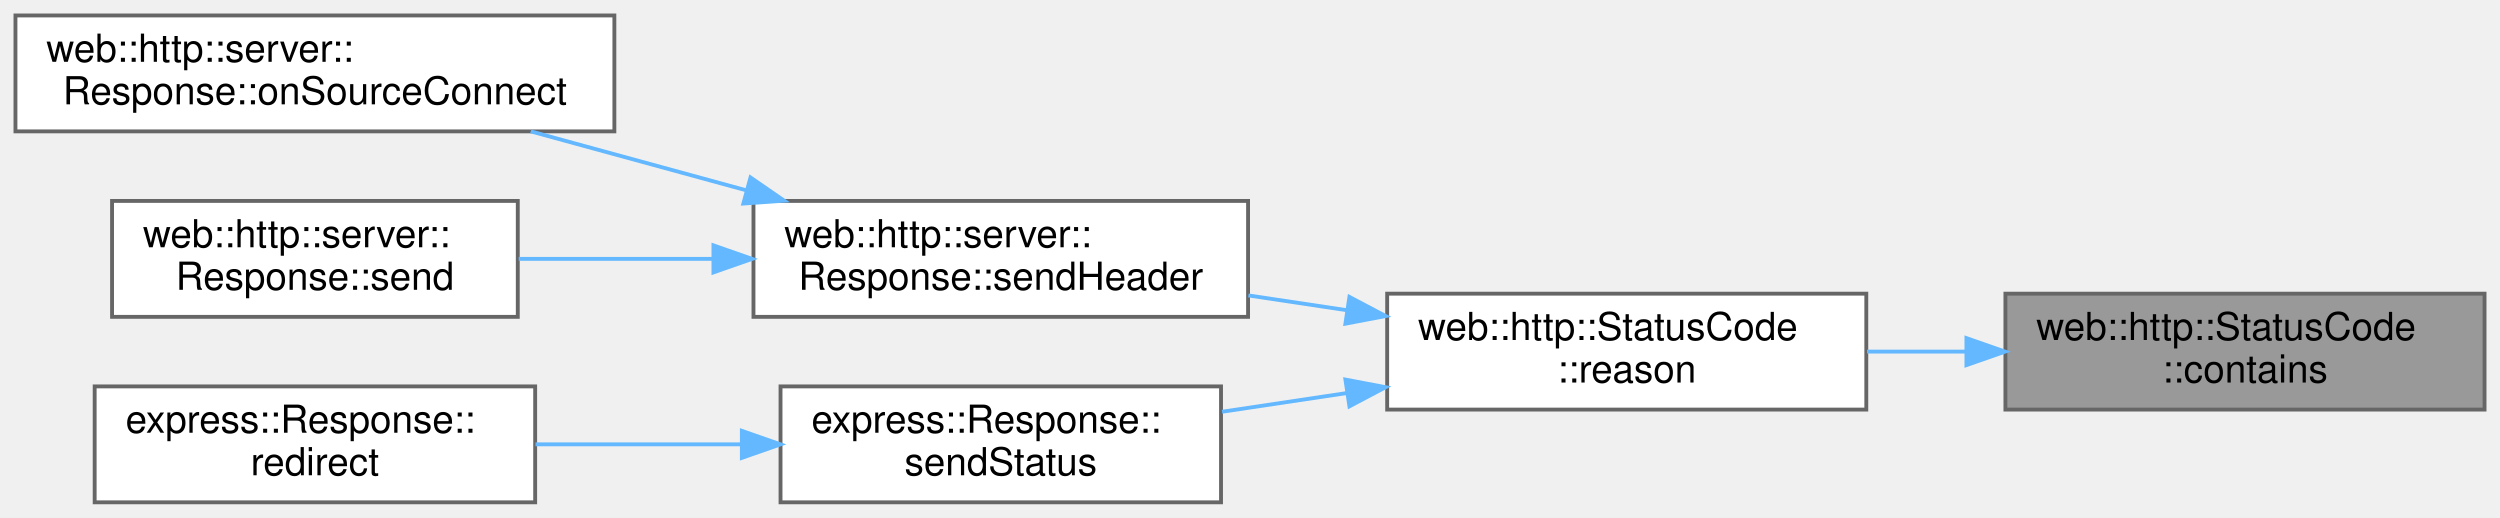
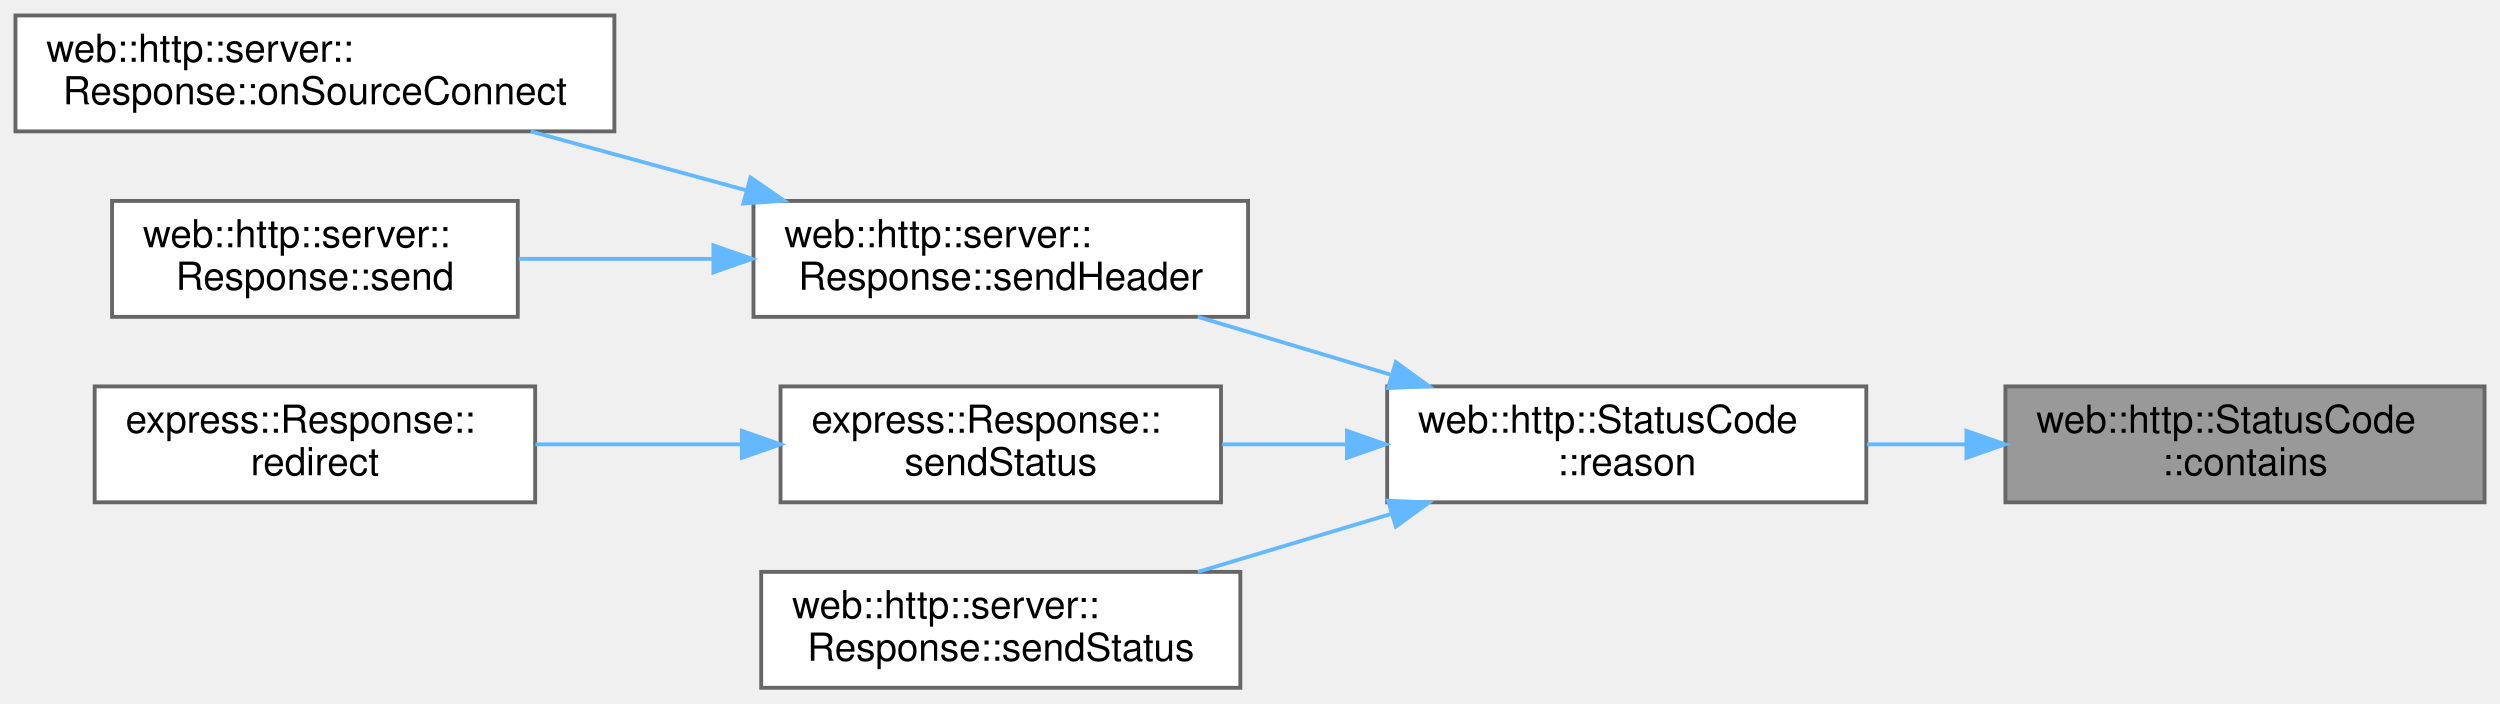
- <svg xmlns="http://www.w3.org/2000/svg" xmlns:xlink="http://www.w3.org/1999/xlink" width="647pt" height="134pt" viewBox="0.00 0.00 647.00 134.00">
-   <g id="graph0" class="graph" transform="scale(1 1) rotate(0) translate(4 130)">
+ <svg xmlns="http://www.w3.org/2000/svg" xmlns:xlink="http://www.w3.org/1999/xlink" width="647pt" height="182pt" viewBox="0.00 0.00 647.00 182.00">
+   <g id="graph0" class="graph" transform="scale(1 1) rotate(0) translate(4 178)">
    <g id="Node000001" class="node">
      <g id="a_Node000001">
        <a xlink:title=" ">
-           <polygon fill="#999999" stroke="#666666" points="639,-54 515,-54 515,-24 639,-24 639,-54" />
-           <text text-anchor="start" x="523" y="-42" font-family="Helvetica,sans-Serif" font-size="10.00">web::http::StatusCode</text>
-           <text text-anchor="middle" x="577" y="-31" font-family="Helvetica,sans-Serif" font-size="10.00">::contains</text>
+           <polygon fill="#999999" stroke="#666666" points="639,-78 515,-78 515,-48 639,-48 639,-78" />
+           <text text-anchor="start" x="523" y="-66" font-family="Helvetica,sans-Serif" font-size="10.00">web::http::StatusCode</text>
+           <text text-anchor="middle" x="577" y="-55" font-family="Helvetica,sans-Serif" font-size="10.00">::contains</text>
        </a>
      </g>
    </g>
    <g id="Node000002" class="node">
      <g id="a_Node000002">
        <a xlink:href="classweb_1_1http_1_1StatusCode.html#ad3c635f1cb778cdb4a2e23332ebda277" target="_top" xlink:title=" ">
-           <polygon fill="white" stroke="#666666" points="479,-54 355,-54 355,-24 479,-24 479,-54" />
-           <text text-anchor="start" x="363" y="-42" font-family="Helvetica,sans-Serif" font-size="10.00">web::http::StatusCode</text>
-           <text text-anchor="middle" x="417" y="-31" font-family="Helvetica,sans-Serif" font-size="10.00">::reason</text>
+           <polygon fill="white" stroke="#666666" points="479,-78 355,-78 355,-48 479,-48 479,-78" />
+           <text text-anchor="start" x="363" y="-66" font-family="Helvetica,sans-Serif" font-size="10.00">web::http::StatusCode</text>
+           <text text-anchor="middle" x="417" y="-55" font-family="Helvetica,sans-Serif" font-size="10.00">::reason</text>
        </a>
      </g>
    </g>
    <g id="edge1_Node000001_Node000002" class="edge">
      <g id="a_edge1_Node000001_Node000002">
        <a xlink:title=" ">
-           <path fill="none" stroke="#63b8ff" d="M504.63,-39C496.14,-39 487.52,-39 479.18,-39" />
-           <polygon fill="#63b8ff" stroke="#63b8ff" points="504.91,-42.5 514.91,-39 504.91,-35.5 504.91,-42.5" />
+           <path fill="none" stroke="#63b8ff" d="M504.63,-63C496.14,-63 487.52,-63 479.18,-63" />
+           <polygon fill="#63b8ff" stroke="#63b8ff" points="504.91,-66.5 514.91,-63 504.91,-59.5 504.91,-66.5" />
        </a>
      </g>
    </g>
    <g id="Node000003" class="node">
      <g id="a_Node000003">
        <a xlink:href="classweb_1_1http_1_1server_1_1Response.html#a8f6c40b9d266cd754cd8d3e2612d22de" target="_top" xlink:title=" ">
-           <polygon fill="white" stroke="#666666" points="319,-78 191,-78 191,-48 319,-48 319,-78" />
-           <text text-anchor="start" x="199" y="-66" font-family="Helvetica,sans-Serif" font-size="10.00">web::http::server::</text>
-           <text text-anchor="middle" x="255" y="-55" font-family="Helvetica,sans-Serif" font-size="10.00">Response::sendHeader</text>
+           <polygon fill="white" stroke="#666666" points="319,-126 191,-126 191,-96 319,-96 319,-126" />
+           <text text-anchor="start" x="199" y="-114" font-family="Helvetica,sans-Serif" font-size="10.00">web::http::server::</text>
+           <text text-anchor="middle" x="255" y="-103" font-family="Helvetica,sans-Serif" font-size="10.00">Response::sendHeader</text>
        </a>
      </g>
    </g>
    <g id="edge2_Node000002_Node000003" class="edge">
      <g id="a_edge2_Node000002_Node000003">
        <a xlink:title=" ">
-           <path fill="none" stroke="#63b8ff" d="M344.67,-49.7C336.15,-50.98 327.49,-52.28 319.09,-53.54" />
-           <polygon fill="#63b8ff" stroke="#63b8ff" points="345.23,-53.16 354.6,-48.21 344.19,-46.23 345.23,-53.16" />
+           <path fill="none" stroke="#63b8ff" d="M355.78,-81.07C339.37,-85.99 321.78,-91.27 306.01,-96" />
+           <polygon fill="#63b8ff" stroke="#63b8ff" points="357.24,-84.28 365.81,-78.06 355.23,-77.58 357.24,-84.28" />
        </a>
      </g>
    </g>
    <g id="Node000006" class="node">
      <g id="a_Node000006">
        <a xlink:href="classexpress_1_1Response.html#aead1c666aafef5787f1824e5ea30efad" target="_top" xlink:title=" ">
-           <polygon fill="white" stroke="#666666" points="312,-30 198,-30 198,0 312,0 312,-30" />
-           <text text-anchor="start" x="206" y="-18" font-family="Helvetica,sans-Serif" font-size="10.00">express::Response::</text>
-           <text text-anchor="middle" x="255" y="-7" font-family="Helvetica,sans-Serif" font-size="10.00">sendStatus</text>
+           <polygon fill="white" stroke="#666666" points="312,-78 198,-78 198,-48 312,-48 312,-78" />
+           <text text-anchor="start" x="206" y="-66" font-family="Helvetica,sans-Serif" font-size="10.00">express::Response::</text>
+           <text text-anchor="middle" x="255" y="-55" font-family="Helvetica,sans-Serif" font-size="10.00">sendStatus</text>
        </a>
      </g>
    </g>
    <g id="edge5_Node000002_Node000006" class="edge">
      <g id="a_edge5_Node000002_Node000006">
        <a xlink:title=" ">
-           <path fill="none" stroke="#63b8ff" d="M344.7,-28.3C333.83,-26.67 322.74,-25.01 312.26,-23.44" />
-           <polygon fill="#63b8ff" stroke="#63b8ff" points="344.19,-31.77 354.6,-29.79 345.23,-24.84 344.19,-31.77" />
+           <path fill="none" stroke="#63b8ff" d="M344.37,-63C333.6,-63 322.64,-63 312.26,-63" />
+           <polygon fill="#63b8ff" stroke="#63b8ff" points="344.6,-66.5 354.6,-63 344.6,-59.5 344.6,-66.5" />
+         </a>
+       </g>
+     </g>
+     <g id="Node000008" class="node">
+       <g id="a_Node000008">
+         <a xlink:href="classweb_1_1http_1_1server_1_1Response.html#ad3587f9838ba8df486ca9e14496fc844" target="_top" xlink:title=" ">
+           <polygon fill="white" stroke="#666666" points="317,-30 193,-30 193,0 317,0 317,-30" />
+           <text text-anchor="start" x="201" y="-18" font-family="Helvetica,sans-Serif" font-size="10.00">web::http::server::</text>
+           <text text-anchor="middle" x="255" y="-7" font-family="Helvetica,sans-Serif" font-size="10.00">Response::sendStatus</text>
+         </a>
+       </g>
+     </g>
+     <g id="edge7_Node000002_Node000008" class="edge">
+       <g id="a_edge7_Node000002_Node000008">
+         <a xlink:title=" ">
+           <path fill="none" stroke="#63b8ff" d="M355.78,-44.93C339.37,-40.01 321.78,-34.73 306.01,-30" />
+           <polygon fill="#63b8ff" stroke="#63b8ff" points="355.23,-48.42 365.81,-47.94 357.24,-41.72 355.23,-48.42" />
        </a>
      </g>
    </g>
    <g id="Node000004" class="node">
      <g id="a_Node000004">
        <a xlink:href="classweb_1_1http_1_1server_1_1Response.html#a32364fe954f40c700848c3037bcf5f96" target="_top" xlink:title=" ">
-           <polygon fill="white" stroke="#666666" points="155,-126 0,-126 0,-96 155,-96 155,-126" />
-           <text text-anchor="start" x="8" y="-114" font-family="Helvetica,sans-Serif" font-size="10.00">web::http::server::</text>
-           <text text-anchor="middle" x="77.5" y="-103" font-family="Helvetica,sans-Serif" font-size="10.00">Response::onSourceConnect</text>
+           <polygon fill="white" stroke="#666666" points="155,-174 0,-174 0,-144 155,-144 155,-174" />
+           <text text-anchor="start" x="8" y="-162" font-family="Helvetica,sans-Serif" font-size="10.00">web::http::server::</text>
+           <text text-anchor="middle" x="77.5" y="-151" font-family="Helvetica,sans-Serif" font-size="10.00">Response::onSourceConnect</text>
        </a>
      </g>
    </g>
    <g id="edge3_Node000003_Node000004" class="edge">
      <g id="a_edge3_Node000003_Node000004">
        <a xlink:title=" ">
-           <path fill="none" stroke="#63b8ff" d="M189.22,-80.72C170.86,-85.74 151.06,-91.15 133.35,-96" />
-           <polygon fill="#63b8ff" stroke="#63b8ff" points="190.23,-84.07 198.95,-78.06 188.38,-77.32 190.23,-84.07" />
+           <path fill="none" stroke="#63b8ff" d="M189.22,-128.72C170.86,-133.74 151.06,-139.15 133.35,-144" />
+           <polygon fill="#63b8ff" stroke="#63b8ff" points="190.23,-132.07 198.95,-126.06 188.38,-125.32 190.23,-132.07" />
        </a>
      </g>
    </g>
    <g id="Node000005" class="node">
      <g id="a_Node000005">
        <a xlink:href="classweb_1_1http_1_1server_1_1Response.html#a6a6cd44cb3d0f3a65e38f5a4cd9cc05b" target="_top" xlink:title=" ">
-           <polygon fill="white" stroke="#666666" points="130,-78 25,-78 25,-48 130,-48 130,-78" />
-           <text text-anchor="start" x="33" y="-66" font-family="Helvetica,sans-Serif" font-size="10.00">web::http::server::</text>
-           <text text-anchor="middle" x="77.5" y="-55" font-family="Helvetica,sans-Serif" font-size="10.00">Response::send</text>
+           <polygon fill="white" stroke="#666666" points="130,-126 25,-126 25,-96 130,-96 130,-126" />
+           <text text-anchor="start" x="33" y="-114" font-family="Helvetica,sans-Serif" font-size="10.00">web::http::server::</text>
+           <text text-anchor="middle" x="77.5" y="-103" font-family="Helvetica,sans-Serif" font-size="10.00">Response::send</text>
        </a>
      </g>
    </g>
    <g id="edge4_Node000003_Node000005" class="edge">
      <g id="a_edge4_Node000003_Node000005">
        <a xlink:title=" ">
-           <path fill="none" stroke="#63b8ff" d="M180.28,-63C163.45,-63 145.91,-63 130.24,-63" />
-           <polygon fill="#63b8ff" stroke="#63b8ff" points="180.64,-66.5 190.64,-63 180.64,-59.5 180.64,-66.5" />
+           <path fill="none" stroke="#63b8ff" d="M180.28,-111C163.45,-111 145.91,-111 130.24,-111" />
+           <polygon fill="#63b8ff" stroke="#63b8ff" points="180.64,-114.5 190.64,-111 180.64,-107.5 180.64,-114.5" />
        </a>
      </g>
    </g>
    <g id="Node000007" class="node">
      <g id="a_Node000007">
        <a xlink:href="classexpress_1_1Response.html#a6da531370bf0e26c31d44e9831a896d2" target="_top" xlink:title=" ">
-           <polygon fill="white" stroke="#666666" points="134.5,-30 20.5,-30 20.5,0 134.5,0 134.5,-30" />
-           <text text-anchor="start" x="28.5" y="-18" font-family="Helvetica,sans-Serif" font-size="10.00">express::Response::</text>
-           <text text-anchor="middle" x="77.5" y="-7" font-family="Helvetica,sans-Serif" font-size="10.00">redirect</text>
+           <polygon fill="white" stroke="#666666" points="134.5,-78 20.5,-78 20.5,-48 134.5,-48 134.5,-78" />
+           <text text-anchor="start" x="28.5" y="-66" font-family="Helvetica,sans-Serif" font-size="10.00">express::Response::</text>
+           <text text-anchor="middle" x="77.5" y="-55" font-family="Helvetica,sans-Serif" font-size="10.00">redirect</text>
        </a>
      </g>
    </g>
    <g id="edge6_Node000006_Node000007" class="edge">
      <g id="a_edge6_Node000006_Node000007">
        <a xlink:title=" ">
-           <path fill="none" stroke="#63b8ff" d="M187.83,-15C170.29,-15 151.53,-15 134.58,-15" />
-           <polygon fill="#63b8ff" stroke="#63b8ff" points="187.99,-18.5 197.99,-15 187.99,-11.5 187.99,-18.5" />
+           <path fill="none" stroke="#63b8ff" d="M187.83,-63C170.29,-63 151.53,-63 134.58,-63" />
+           <polygon fill="#63b8ff" stroke="#63b8ff" points="187.99,-66.5 197.99,-63 187.99,-59.5 187.99,-66.5" />
        </a>
      </g>
    </g>
  </g>
</svg>
